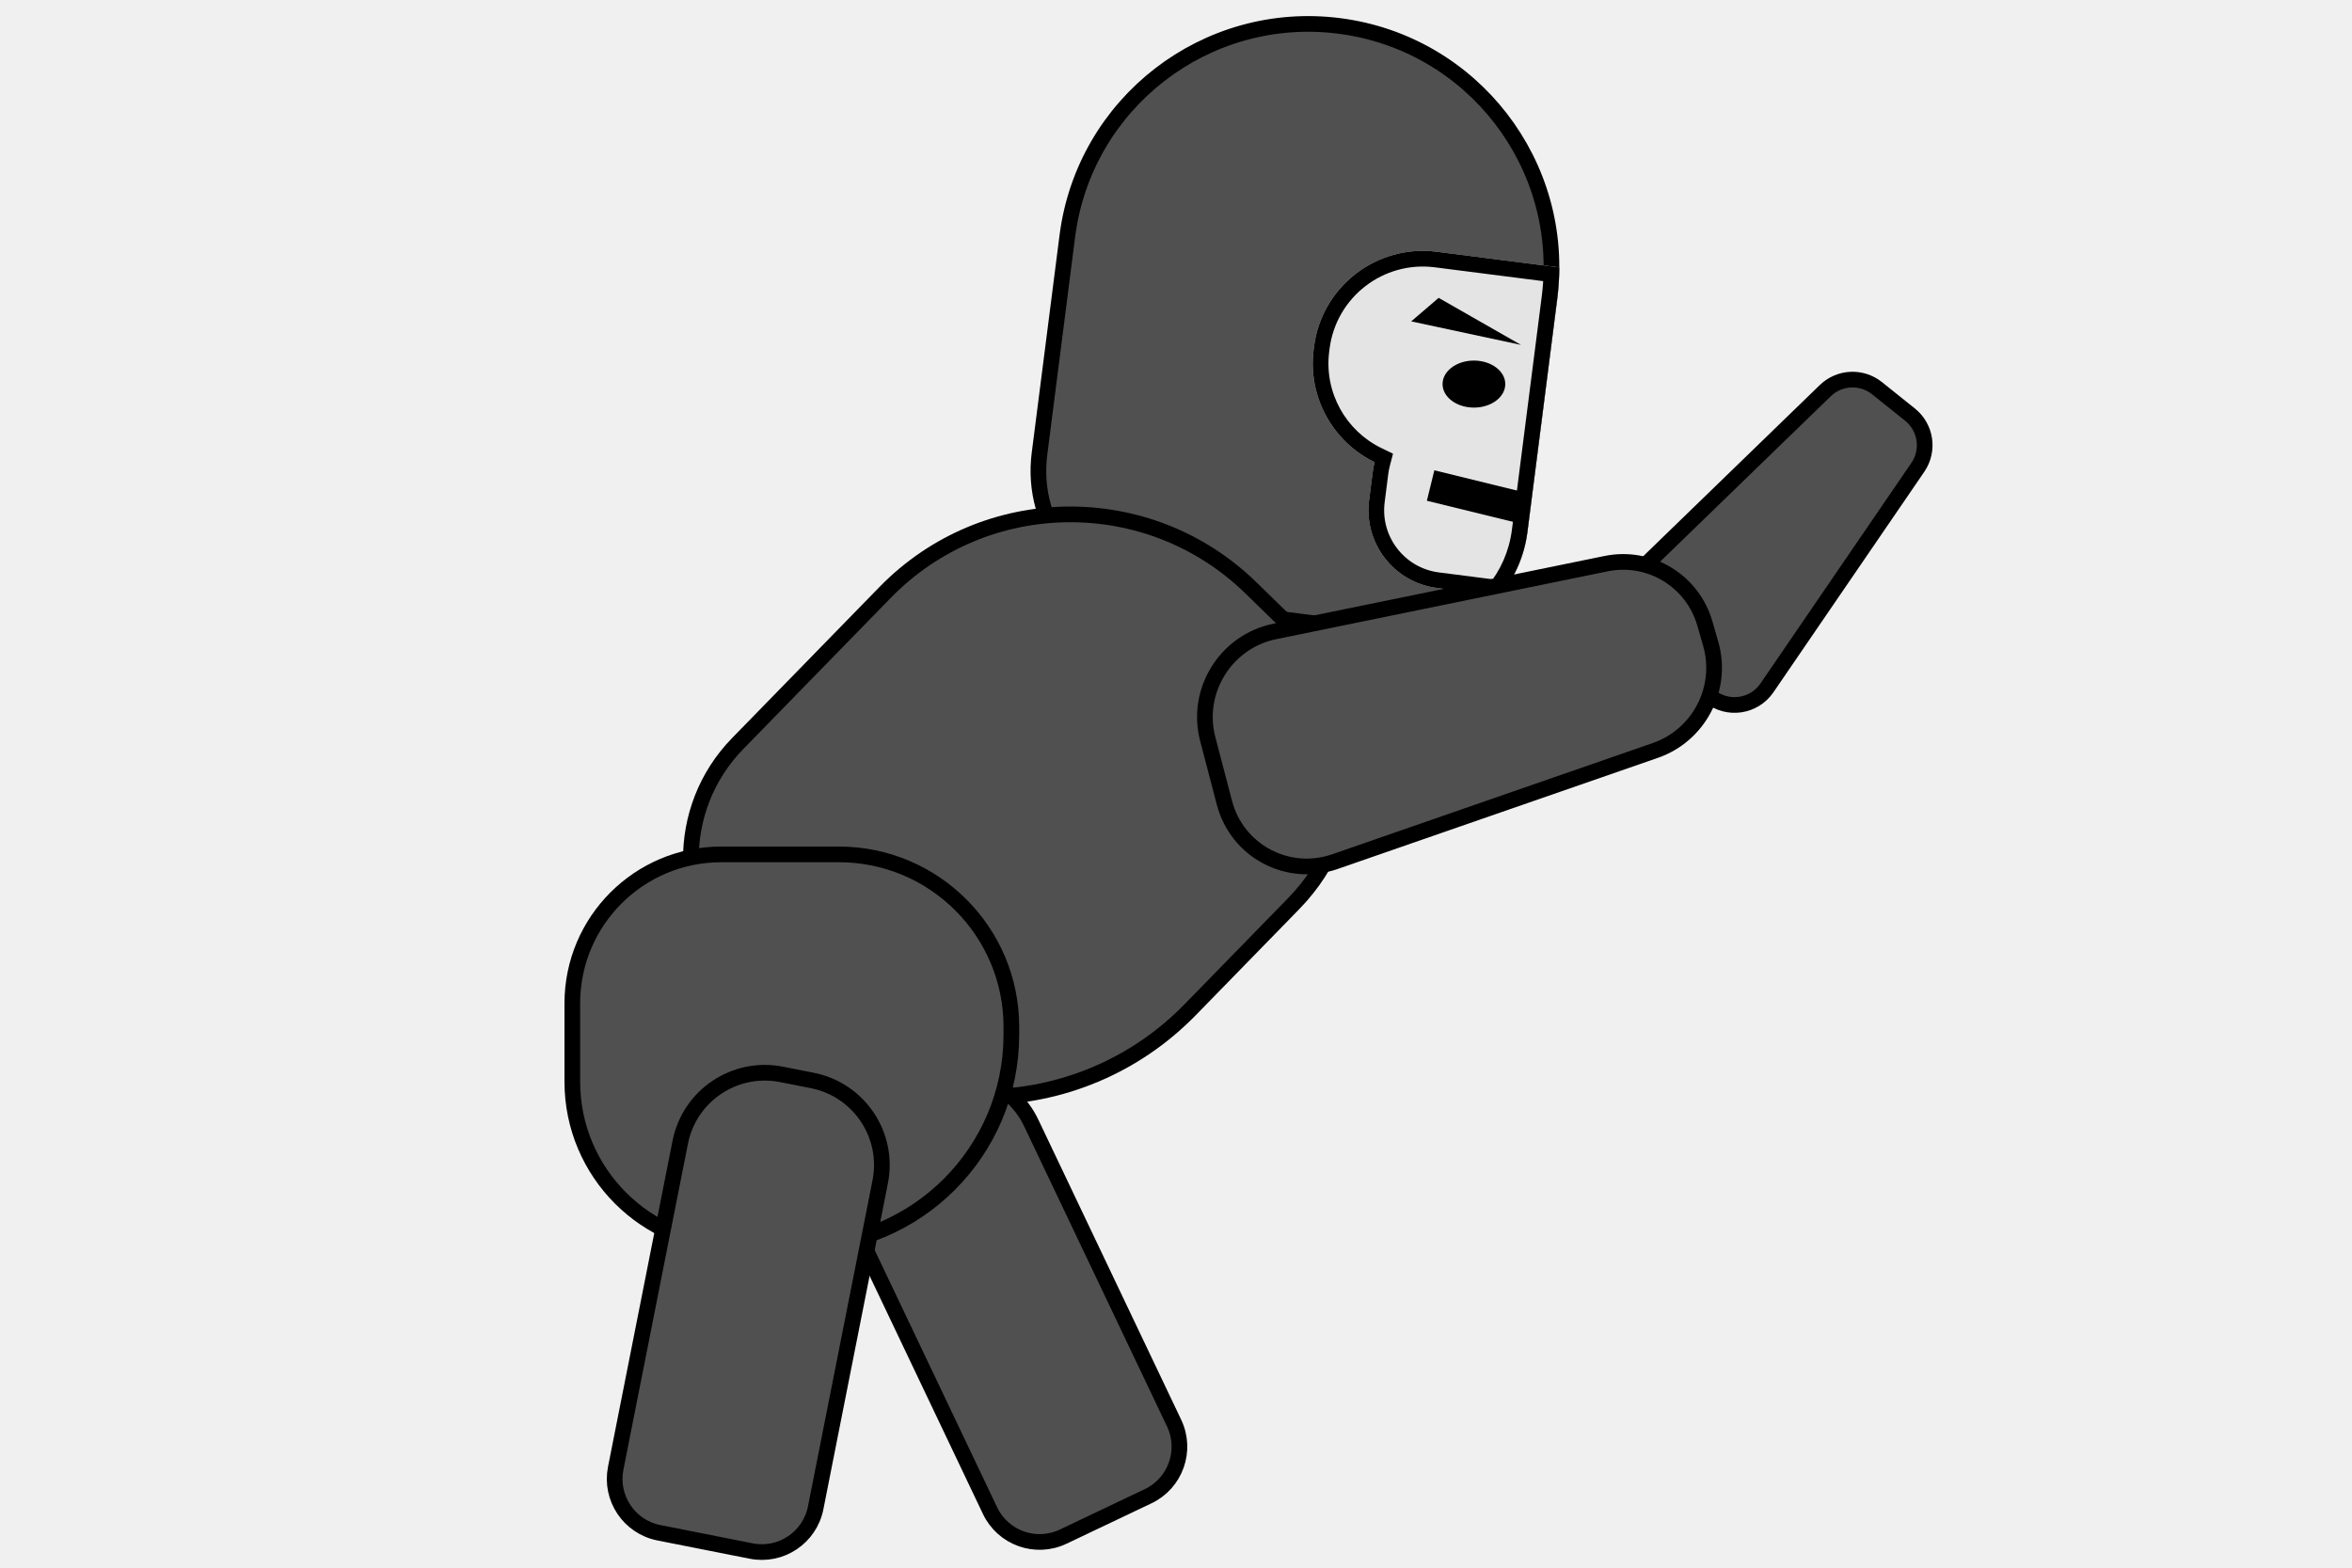
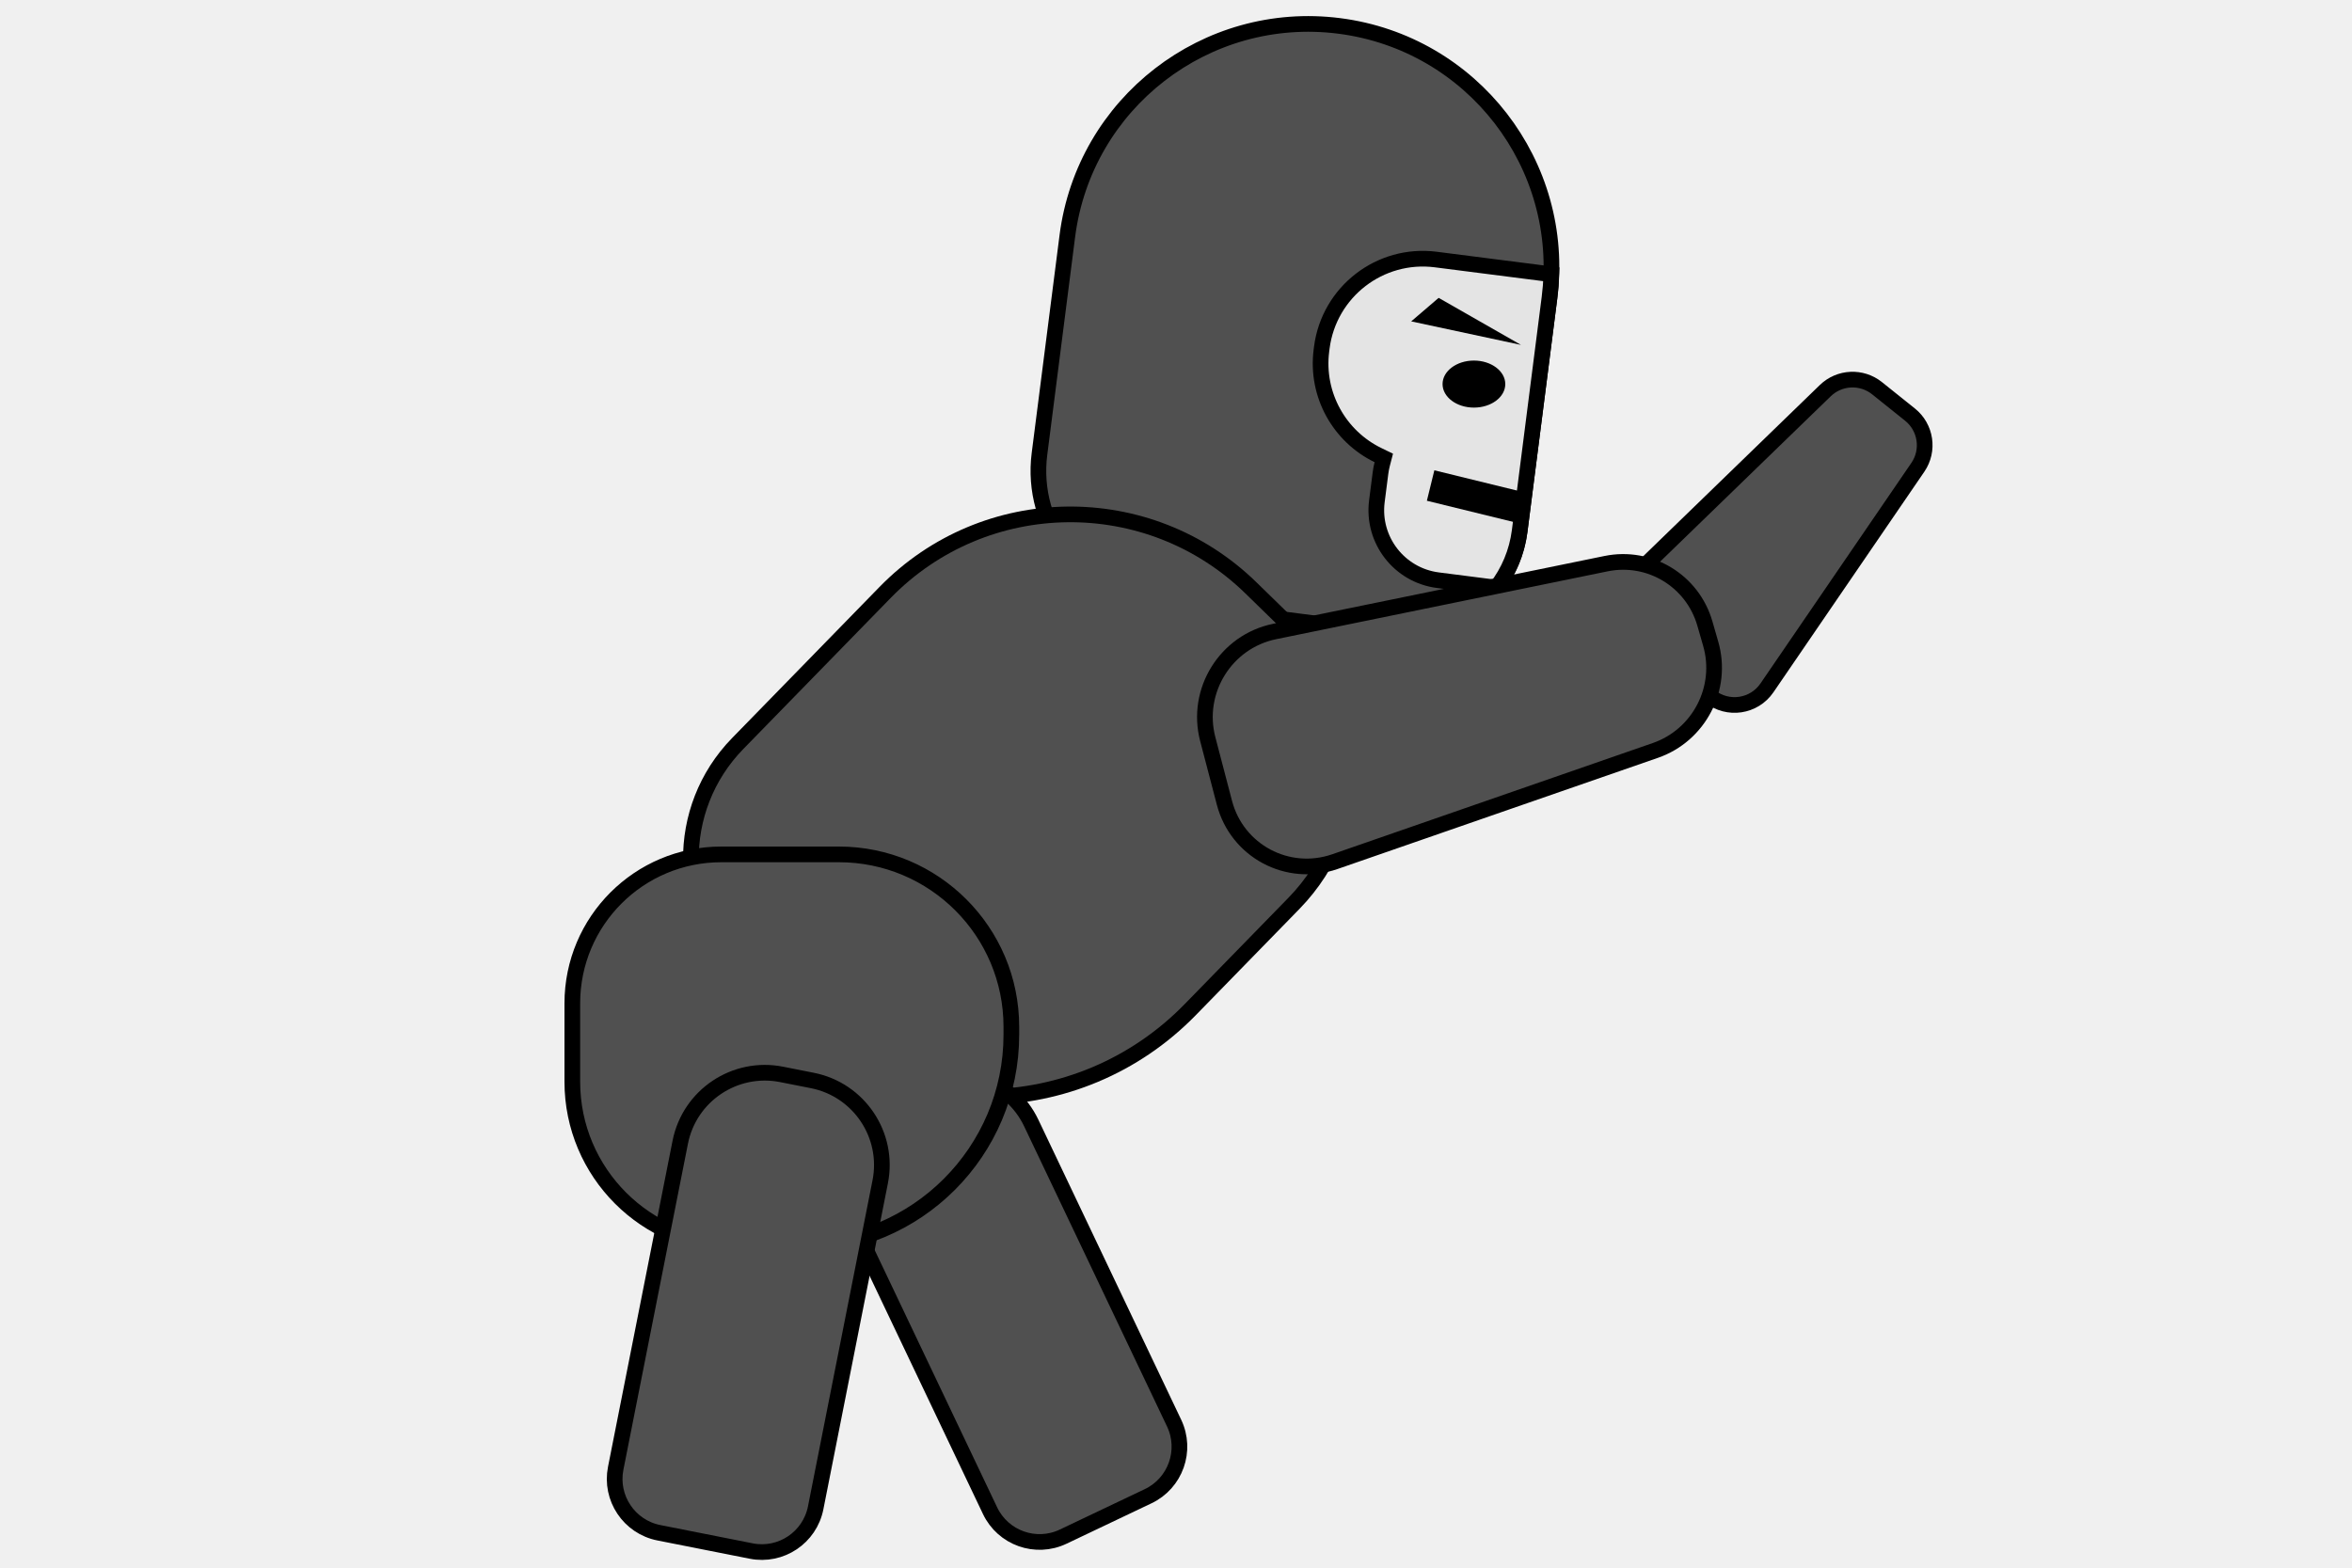
<svg xmlns="http://www.w3.org/2000/svg" width="150" height="100" viewBox="0 0 150 100" fill="none">
  <g clip-path="url(#clip0)">
    <path d="M98.819 18.994L96.917 33.873C96.391 37.981 92.635 40.886 88.526 40.361L73.647 38.459C68.991 37.864 65.698 33.606 66.294 28.95L68.069 15.063C69.154 6.572 76.918 0.568 85.409 1.653C93.9 2.739 99.904 10.502 98.819 18.994Z" fill="#505050" stroke="black" />
-     <mask id="path-2-inside-1" fill="white">
-       <path fill-rule="evenodd" clip-rule="evenodd" d="M99.445 17.058C99.443 17.718 99.4 18.385 99.315 19.057L97.413 33.936C97.213 35.495 96.578 36.891 95.645 38.018L91.641 37.506C88.902 37.156 86.965 34.651 87.315 31.912L87.546 30.108C87.573 29.895 87.613 29.686 87.666 29.482C85.035 28.207 83.387 25.355 83.779 22.295L83.802 22.115C84.292 18.28 87.798 15.569 91.633 16.059L99.445 17.058Z" />
-     </mask>
-     <path fill-rule="evenodd" clip-rule="evenodd" d="M99.445 17.058C99.443 17.718 99.4 18.385 99.315 19.057L97.413 33.936C97.213 35.495 96.578 36.891 95.645 38.018L91.641 37.506C88.902 37.156 86.965 34.651 87.315 31.912L87.546 30.108C87.573 29.895 87.613 29.686 87.666 29.482C85.035 28.207 83.387 25.355 83.779 22.295L83.802 22.115C84.292 18.28 87.798 15.569 91.633 16.059L99.445 17.058Z" fill="#E4E4E4" />
-     <path d="M99.445 17.058L100.445 17.061L100.448 16.178L99.572 16.066L99.445 17.058ZM99.315 19.057L100.307 19.184L99.315 19.057ZM97.413 33.936L96.421 33.809L97.413 33.936ZM95.645 38.018L95.519 39.01L96.065 39.079L96.416 38.655L95.645 38.018ZM87.315 31.912L88.307 32.039L87.315 31.912ZM87.546 30.108L86.554 29.982L87.546 30.108ZM87.666 29.482L88.634 29.733L88.84 28.94L88.102 28.583L87.666 29.482ZM98.445 17.054C98.444 17.673 98.403 18.3 98.323 18.93L100.307 19.184C100.398 18.471 100.443 17.762 100.445 17.061L98.445 17.054ZM98.323 18.93L96.421 33.809L98.405 34.063L100.307 19.184L98.323 18.93ZM96.421 33.809C96.246 35.174 95.691 36.395 94.875 37.38L96.416 38.655C97.466 37.387 98.181 35.815 98.405 34.063L96.421 33.809ZM91.514 38.498L95.519 39.01L95.772 37.026L91.767 36.514L91.514 38.498ZM86.323 31.785C85.903 35.072 88.227 38.077 91.514 38.498L91.767 36.514C89.576 36.234 88.027 34.23 88.307 32.039L86.323 31.785ZM86.554 29.982L86.323 31.785L88.307 32.039L88.537 30.235L86.554 29.982ZM86.698 29.232C86.635 29.476 86.586 29.726 86.554 29.982L88.537 30.235C88.559 30.063 88.592 29.896 88.634 29.733L86.698 29.232ZM82.787 22.168C82.339 25.667 84.224 28.925 87.23 30.382L88.102 28.583C85.846 27.488 84.436 25.044 84.771 22.422L82.787 22.168ZM82.81 21.988L82.787 22.168L84.771 22.422L84.794 22.241L82.81 21.988ZM91.76 15.067C87.377 14.507 83.37 17.605 82.81 21.988L84.794 22.241C85.214 18.954 88.219 16.631 91.506 17.051L91.76 15.067ZM99.572 16.066L91.76 15.067L91.506 17.051L99.319 18.049L99.572 16.066Z" fill="black" mask="url(#path-2-inside-1)" />
+     <path d="M88.15 29.608L88.253 29.211L87.884 29.032C85.441 27.848 83.912 25.2 84.275 22.358L84.298 22.178C84.753 18.617 88.009 16.1 91.569 16.555L98.938 17.497C98.922 17.992 98.883 18.492 98.819 18.994L96.917 33.873C96.742 35.238 96.212 36.469 95.43 37.486L91.704 37.01C89.239 36.694 87.496 34.441 87.811 31.975L88.042 30.172C88.066 29.979 88.103 29.791 88.15 29.608Z" fill="#E4E4E4" stroke="black" />
    <ellipse cx="94" cy="24.5" rx="2" ry="1.5" fill="black" />
    <path d="M90 20.5L97 22L91.75 19L90 20.5Z" fill="black" />
    <path d="M79.779 37.5L82.294 39.953C87.237 44.773 87.335 52.687 82.515 57.63L75.906 64.405C68.772 71.719 57.06 71.866 49.746 64.732L47.231 62.279C43.079 58.23 42.996 51.582 47.045 47.431L56.447 37.791C62.809 31.268 73.256 31.137 79.779 37.5Z" fill="#505050" stroke="black" />
-     <path d="M109.059 44.42L104.281 40.593C103.107 39.652 103.024 37.894 104.104 36.847L116.407 24.92C117.311 24.043 118.727 23.976 119.71 24.764L121.811 26.447C122.832 27.265 123.05 28.731 122.311 29.81L112.686 43.881C111.864 45.082 110.195 45.33 109.059 44.42Z" fill="#505050" stroke="black" />
+     <path d="M109.059 44.42L104.281 40.593C103.107 39.652 103.024 37.894 104.104 36.847L116.407 24.92C117.311 24.043 118.727 23.976 119.71 24.764L121.811 26.447C122.832 27.265 123.05 28.731 122.311 29.81L112.686 43.881C111.864 45.082 110.194 45.33 109.059 44.42Z" fill="#505050" stroke="black" />
    <path d="M78.089 51.209L77.025 47.146C76.219 44.069 78.175 40.919 81.29 40.282L102.423 35.956C105.208 35.386 107.943 37.043 108.73 39.776L109.102 41.069C109.917 43.902 108.36 46.9 105.573 47.868L85.131 54.963C82.125 56.007 78.895 54.285 78.089 51.209Z" fill="#505050" stroke="black" />
    <path d="M56.633 69.889L58.438 69.03C61.181 67.725 64.463 68.89 65.768 71.633L74.879 90.776C75.71 92.522 74.969 94.61 73.223 95.441L67.805 98.019C66.06 98.85 63.972 98.108 63.141 96.363L54.03 77.219C52.725 74.477 53.89 71.195 56.633 69.889Z" fill="#505050" stroke="black" />
    <path d="M46 54.5H53.5C59.575 54.5 64.5 59.425 64.5 65.5V66C64.5 73.456 58.456 79.5 51 79.5H47C41.201 79.5 36.5 74.799 36.5 69V64C36.5 58.753 40.753 54.5 46 54.5Z" fill="#505050" stroke="black" />
    <path d="M49.846 68.534L51.808 68.922C54.788 69.512 56.726 72.406 56.136 75.385L52.02 96.183C51.644 98.08 49.803 99.312 47.907 98.937L42.021 97.772C40.125 97.397 38.892 95.556 39.267 93.659L43.383 72.862C43.973 69.882 46.867 67.944 49.846 68.534Z" fill="#505050" stroke="black" />
    <rect x="91.476" y="30" width="6" height="2" transform="rotate(13.7698 91.476 30)" fill="black" />
  </g>
  <defs>
    <clipPath id="clip0">
      <rect width="150" height="100" fill="white" />
    </clipPath>
  </defs>
</svg>
